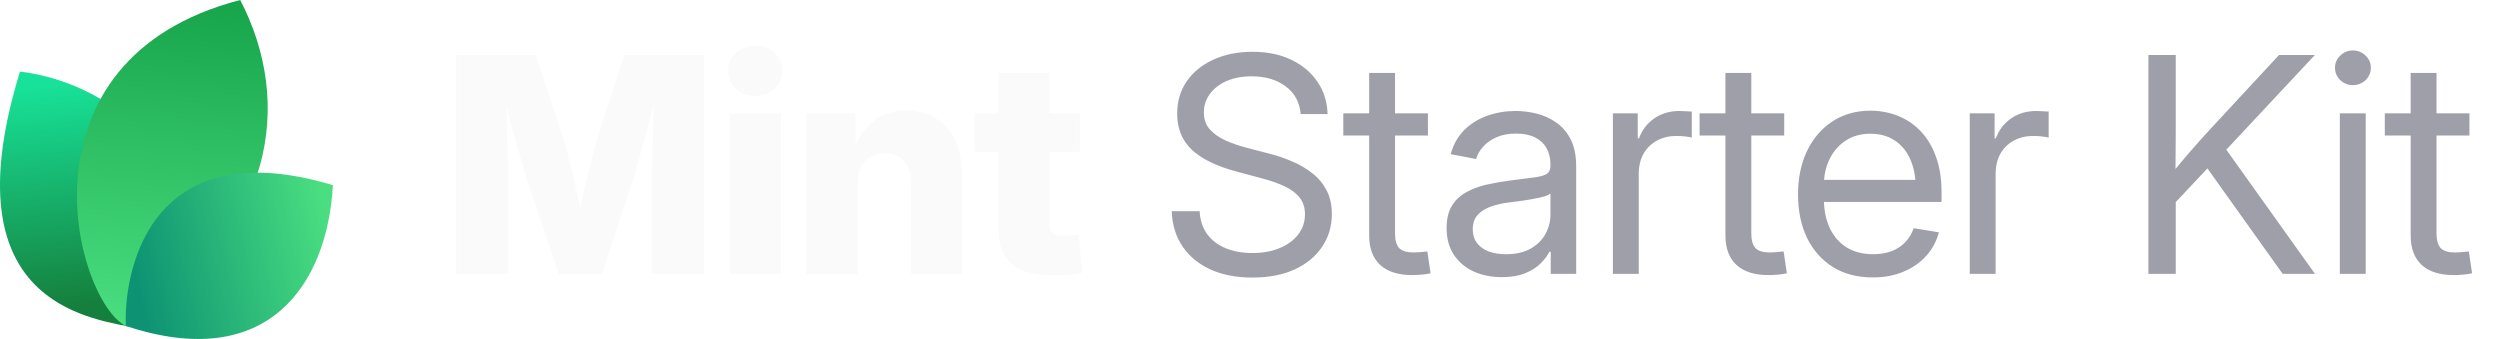
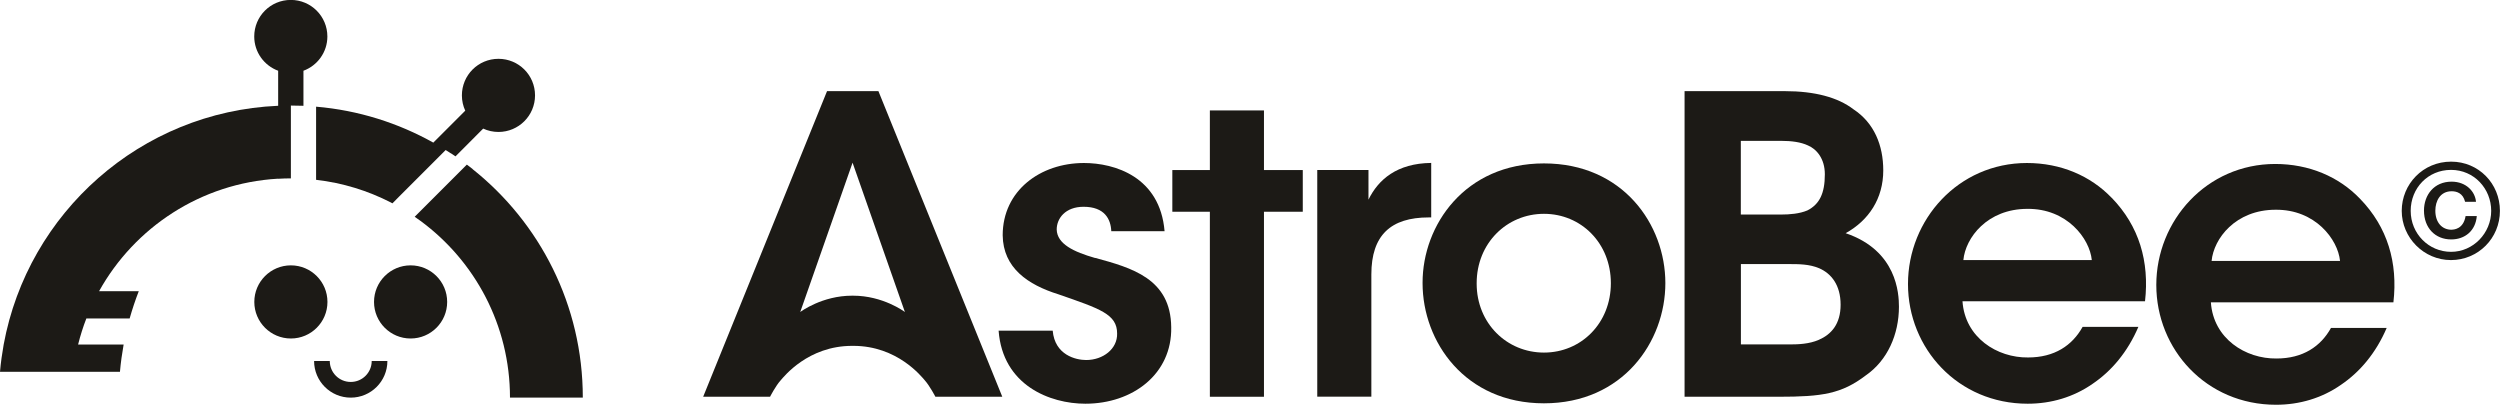
- <svg xmlns="http://www.w3.org/2000/svg" width="177" height="24" viewBox="0 0 177 24" fill="none">
-   <path d="M9.061 23.108C5.268 22.377 -3.391 20.627 1.417 5.064C9.634 6.099 16.973 14.064 9.061 23.108Z" fill="url(#paint0_linear_17557_2145)" />
-   <path d="M8.919 23.094C5.276 21.222 0.784 4.209 17.007 0C20.757 7.193 19.621 16.545 8.919 23.094Z" fill="url(#paint1_linear_17557_2145)" />
-   <path d="M8.914 23.079C8.735 19.882 10.159 9.085 23.57 13.111C23.181 20.123 18.984 26.418 8.914 23.079Z" fill="url(#paint2_linear_17557_2145)" />
-   <path d="M32.301 19.392V3.894H37.938L39.925 9.948C40.036 10.315 40.164 10.787 40.31 11.362C40.462 11.938 40.611 12.552 40.757 13.204C40.91 13.855 41.048 14.483 41.173 15.086C41.305 15.682 41.412 16.192 41.495 16.615H40.695C40.771 16.192 40.871 15.682 40.996 15.086C41.128 14.49 41.267 13.866 41.412 13.214C41.565 12.562 41.714 11.948 41.86 11.373C42.005 10.79 42.133 10.315 42.244 9.948L44.2 3.894H49.848V19.392H46.166V12.704C46.166 12.357 46.173 11.917 46.187 11.383C46.2 10.849 46.214 10.27 46.228 9.646C46.249 9.022 46.266 8.391 46.28 7.753C46.301 7.115 46.311 6.519 46.311 5.964H46.623C46.485 6.561 46.332 7.181 46.166 7.826C45.999 8.471 45.833 9.102 45.666 9.719C45.507 10.336 45.351 10.901 45.198 11.414C45.053 11.928 44.928 12.357 44.824 12.704L42.608 19.392H39.561L37.314 12.704C37.203 12.357 37.072 11.928 36.919 11.414C36.773 10.901 36.614 10.34 36.441 9.729C36.274 9.112 36.104 8.481 35.931 7.836C35.764 7.192 35.608 6.567 35.463 5.964H35.827C35.834 6.512 35.844 7.105 35.858 7.743C35.872 8.374 35.886 9.005 35.9 9.636C35.92 10.26 35.938 10.839 35.952 11.373C35.965 11.907 35.972 12.351 35.972 12.704V19.392H32.301ZM51.668 19.392V8.024H55.288V19.392H51.668ZM53.468 6.786C52.927 6.786 52.473 6.616 52.105 6.276C51.738 5.93 51.554 5.507 51.554 5.007C51.554 4.508 51.738 4.088 52.105 3.749C52.473 3.409 52.927 3.239 53.468 3.239C54.009 3.239 54.463 3.409 54.83 3.749C55.198 4.082 55.382 4.501 55.382 5.007C55.382 5.507 55.198 5.93 54.83 6.276C54.463 6.616 54.009 6.786 53.468 6.786ZM60.708 13.027V19.392H57.088V8.024H60.551L60.593 10.967H60.281C60.593 10.024 61.061 9.268 61.685 8.7C62.309 8.124 63.138 7.836 64.171 7.836C64.975 7.836 65.672 8.017 66.262 8.377C66.851 8.731 67.302 9.234 67.614 9.885C67.933 10.537 68.092 11.307 68.092 12.194V19.392H64.483V12.912C64.483 12.26 64.32 11.754 63.994 11.394C63.675 11.033 63.221 10.853 62.632 10.853C62.25 10.853 61.914 10.936 61.623 11.102C61.332 11.269 61.106 11.515 60.947 11.841C60.787 12.16 60.708 12.555 60.708 13.027ZM76.456 8.024V10.749H69.008V8.024H76.456ZM70.683 5.163H74.292V15.783C74.292 16.102 74.361 16.334 74.5 16.48C74.646 16.625 74.899 16.698 75.259 16.698C75.405 16.698 75.596 16.688 75.831 16.667C76.074 16.646 76.251 16.629 76.362 16.615L76.632 19.309C76.313 19.378 75.963 19.427 75.582 19.455C75.207 19.482 74.836 19.496 74.469 19.496C73.2 19.496 72.25 19.222 71.619 18.674C70.995 18.127 70.683 17.308 70.683 16.22V5.163Z" fill="#FAFAFA" />
-   <path d="M88.667 19.652C87.523 19.652 86.528 19.458 85.682 19.07C84.843 18.681 84.188 18.137 83.716 17.437C83.245 16.736 82.992 15.908 82.957 14.951H84.933C84.968 15.596 85.148 16.14 85.474 16.584C85.8 17.021 86.24 17.354 86.795 17.582C87.35 17.804 87.974 17.915 88.667 17.915C89.388 17.915 90.026 17.801 90.581 17.572C91.143 17.343 91.583 17.024 91.902 16.615C92.228 16.199 92.391 15.717 92.391 15.169C92.391 14.698 92.266 14.306 92.017 13.994C91.767 13.675 91.413 13.408 90.956 13.193C90.498 12.978 89.954 12.787 89.323 12.621L87.502 12.132C86.123 11.765 85.082 11.255 84.382 10.603C83.689 9.944 83.342 9.095 83.342 8.055C83.342 7.174 83.571 6.404 84.028 5.746C84.486 5.087 85.117 4.577 85.921 4.217C86.726 3.849 87.645 3.666 88.678 3.666C89.718 3.666 90.63 3.853 91.413 4.227C92.204 4.602 92.824 5.122 93.275 5.787C93.726 6.446 93.965 7.209 93.993 8.076H92.089C92.013 7.23 91.656 6.574 91.018 6.11C90.387 5.638 89.586 5.403 88.615 5.403C87.95 5.403 87.36 5.513 86.847 5.735C86.341 5.957 85.946 6.262 85.661 6.651C85.377 7.032 85.235 7.469 85.235 7.961C85.235 8.447 85.377 8.849 85.661 9.168C85.946 9.48 86.317 9.74 86.774 9.948C87.232 10.149 87.724 10.319 88.251 10.457L89.884 10.884C90.439 11.023 90.977 11.206 91.496 11.435C92.023 11.657 92.495 11.934 92.911 12.267C93.334 12.593 93.67 12.995 93.92 13.474C94.17 13.945 94.294 14.504 94.294 15.149C94.294 16.015 94.066 16.788 93.608 17.468C93.157 18.148 92.512 18.681 91.673 19.07C90.834 19.458 89.832 19.652 88.667 19.652ZM101.097 8.024V9.594H95.106V8.024H101.097ZM96.937 5.163H98.767V16.521C98.767 17 98.865 17.347 99.059 17.562C99.26 17.77 99.6 17.874 100.078 17.874C100.21 17.874 100.366 17.867 100.546 17.853C100.733 17.832 100.903 17.815 101.056 17.801L101.285 19.351C101.097 19.392 100.886 19.423 100.65 19.444C100.414 19.465 100.189 19.475 99.974 19.475C98.996 19.475 98.244 19.236 97.717 18.758C97.197 18.272 96.937 17.579 96.937 16.677V5.163ZM106.33 19.621C105.595 19.621 104.932 19.489 104.343 19.226C103.754 18.955 103.285 18.564 102.939 18.05C102.592 17.53 102.419 16.896 102.419 16.147C102.419 15.495 102.547 14.965 102.804 14.556C103.06 14.146 103.403 13.828 103.833 13.599C104.263 13.363 104.742 13.186 105.269 13.068C105.796 12.95 106.333 12.857 106.881 12.787C107.574 12.69 108.132 12.617 108.555 12.569C108.978 12.52 109.287 12.441 109.481 12.33C109.675 12.212 109.772 12.014 109.772 11.737V11.654C109.772 11.203 109.679 10.815 109.492 10.489C109.311 10.163 109.041 9.91 108.68 9.729C108.32 9.549 107.872 9.459 107.338 9.459C106.805 9.459 106.34 9.546 105.945 9.719C105.556 9.892 105.241 10.118 104.998 10.395C104.755 10.665 104.593 10.953 104.509 11.258L102.71 10.915C102.897 10.222 103.22 9.65 103.677 9.199C104.135 8.748 104.679 8.412 105.31 8.19C105.941 7.968 106.607 7.857 107.307 7.857C107.8 7.857 108.295 7.92 108.795 8.044C109.301 8.169 109.765 8.381 110.188 8.679C110.611 8.97 110.951 9.369 111.208 9.875C111.464 10.374 111.593 11.005 111.593 11.768V19.392H109.793V17.822H109.7C109.568 18.085 109.363 18.359 109.086 18.643C108.809 18.921 108.444 19.153 107.994 19.34C107.543 19.527 106.988 19.621 106.33 19.621ZM106.621 17.998C107.321 17.998 107.904 17.867 108.368 17.603C108.84 17.333 109.19 16.986 109.419 16.563C109.654 16.133 109.772 15.682 109.772 15.211V13.692C109.703 13.769 109.554 13.841 109.325 13.911C109.096 13.973 108.829 14.032 108.524 14.088C108.226 14.143 107.921 14.192 107.609 14.233C107.304 14.275 107.033 14.309 106.798 14.337C106.354 14.393 105.938 14.49 105.549 14.628C105.168 14.76 104.86 14.954 104.624 15.211C104.388 15.467 104.27 15.811 104.27 16.241C104.27 16.615 104.367 16.934 104.561 17.198C104.762 17.461 105.04 17.662 105.393 17.801C105.747 17.933 106.156 17.998 106.621 17.998ZM114.193 19.392V8.024H115.951V9.792H116.045C116.253 9.209 116.61 8.741 117.116 8.388C117.622 8.034 118.219 7.857 118.905 7.857C119.058 7.857 119.217 7.864 119.384 7.878C119.55 7.885 119.682 7.892 119.779 7.899V9.74C119.716 9.719 119.578 9.695 119.363 9.667C119.155 9.639 118.922 9.625 118.666 9.625C118.174 9.625 117.726 9.733 117.324 9.948C116.922 10.163 116.603 10.471 116.367 10.874C116.138 11.276 116.024 11.758 116.024 12.319V19.392H114.193ZM126.322 8.024V9.594H120.33V8.024H126.322ZM122.161 5.163H123.992V16.521C123.992 17 124.089 17.347 124.283 17.562C124.484 17.77 124.824 17.874 125.302 17.874C125.434 17.874 125.59 17.867 125.77 17.853C125.958 17.832 126.127 17.815 126.28 17.801L126.509 19.351C126.322 19.392 126.11 19.423 125.874 19.444C125.639 19.465 125.413 19.475 125.198 19.475C124.221 19.475 123.468 19.236 122.941 18.758C122.421 18.272 122.161 17.579 122.161 16.677V5.163ZM132.604 19.642C131.502 19.642 130.555 19.396 129.765 18.903C128.974 18.404 128.364 17.714 127.934 16.834C127.511 15.946 127.3 14.927 127.3 13.775C127.3 12.611 127.511 11.584 127.934 10.697C128.364 9.802 128.964 9.102 129.734 8.596C130.51 8.089 131.408 7.836 132.428 7.836C133.1 7.836 133.738 7.954 134.341 8.19C134.952 8.426 135.489 8.783 135.954 9.261C136.425 9.74 136.793 10.343 137.056 11.071C137.327 11.792 137.462 12.645 137.462 13.63V14.296H128.433V12.735H136.463L135.631 13.297C135.631 12.541 135.506 11.876 135.257 11.3C135.007 10.725 134.643 10.277 134.165 9.958C133.686 9.632 133.107 9.469 132.428 9.469C131.748 9.469 131.162 9.632 130.67 9.958C130.177 10.284 129.796 10.725 129.526 11.279C129.262 11.827 129.13 12.441 129.13 13.12V14.046C129.13 14.864 129.273 15.572 129.557 16.168C129.841 16.757 130.243 17.211 130.763 17.53C131.283 17.842 131.901 17.998 132.615 17.998C133.093 17.998 133.523 17.929 133.905 17.79C134.293 17.645 134.619 17.433 134.882 17.156C135.153 16.879 135.354 16.546 135.486 16.157L137.275 16.449C137.108 17.08 136.81 17.634 136.38 18.113C135.95 18.591 135.413 18.966 134.768 19.236C134.123 19.507 133.402 19.642 132.604 19.642ZM139.459 19.392V8.024H141.217V9.792H141.311C141.519 9.209 141.876 8.741 142.382 8.388C142.888 8.034 143.485 7.857 144.171 7.857C144.324 7.857 144.483 7.864 144.649 7.878C144.816 7.885 144.948 7.892 145.045 7.899V9.74C144.982 9.719 144.844 9.695 144.629 9.667C144.421 9.639 144.188 9.625 143.932 9.625C143.439 9.625 142.992 9.733 142.59 9.948C142.188 10.163 141.869 10.471 141.633 10.874C141.404 11.276 141.29 11.758 141.29 12.319V19.392H139.459ZM153.429 14.961V12.715C153.783 12.257 154.136 11.82 154.49 11.404C154.844 10.981 155.204 10.565 155.572 10.156C155.939 9.74 156.314 9.327 156.695 8.918L161.355 3.894H163.893L157.277 10.967H157.184L153.429 14.961ZM152.108 19.392V3.894H154.043V9.241L154.022 12.559L154.043 13.505V19.392H152.108ZM161.615 19.392L155.967 11.477L157.173 9.969L163.903 19.392H161.615ZM165.661 19.392V8.024H167.492V19.392H165.661ZM166.587 6.027C166.24 6.027 165.942 5.909 165.692 5.673C165.443 5.43 165.318 5.139 165.318 4.799C165.318 4.459 165.443 4.172 165.692 3.936C165.942 3.693 166.24 3.572 166.587 3.572C166.934 3.572 167.232 3.693 167.482 3.936C167.731 4.172 167.856 4.459 167.856 4.799C167.856 5.139 167.731 5.43 167.482 5.673C167.232 5.909 166.934 6.027 166.587 6.027ZM174.836 8.024V9.594H168.844V8.024H174.836ZM170.675 5.163H172.506V16.521C172.506 17 172.603 17.347 172.797 17.562C172.998 17.77 173.338 17.874 173.816 17.874C173.948 17.874 174.104 17.867 174.284 17.853C174.472 17.832 174.641 17.815 174.794 17.801L175.023 19.351C174.836 19.392 174.624 19.423 174.388 19.444C174.153 19.465 173.927 19.475 173.712 19.475C172.735 19.475 171.982 19.236 171.455 18.758C170.935 18.272 170.675 17.579 170.675 16.677V5.163Z" fill="#9F9FA9" />
+ <svg xmlns="http://www.w3.org/2000/svg" id="Layer_2" data-name="Layer 2" viewBox="0 0 312.41 50.57">
  <defs>
-     <linearGradient id="paint0_linear_17557_2145" x1="3.776" y1="5.916" x2="5.232" y2="21.559" gradientUnits="userSpaceOnUse">
-       <stop stop-color="#18E299" />
-       <stop offset="1" stop-color="#15803D" />
-     </linearGradient>
-     <linearGradient id="paint1_linear_17557_2145" x1="12.171" y1="-0.718" x2="10.19" y2="22.983" gradientUnits="userSpaceOnUse">
-       <stop stop-color="#16A34A" />
-       <stop offset="1" stop-color="#4ADE80" />
-     </linearGradient>
-     <linearGradient id="paint2_linear_17557_2145" x1="23.133" y1="15.353" x2="9.338" y2="18.52" gradientUnits="userSpaceOnUse">
-       <stop stop-color="#4ADE80" />
-       <stop offset="1" stop-color="#0D9373" />
-     </linearGradient>
+     <style>
+       .cls-1 {
+         fill: #1c1a16;
+       }
+     </style>
  </defs>
+   <g id="Layer_1-2" data-name="Layer 1">
+     <path class="cls-1" d="M34.74,22.34h.03c.52-.03,1.05-.05,1.58-.05v-9.1c.53,0,1.05.01,1.57.03h0v-4.38c1.74-.64,2.99-2.31,2.99-4.28,0-2.52-2.04-4.57-4.57-4.57s-4.57,2.04-4.57,4.57c0,1.97,1.25,3.64,2.99,4.28v4.38s0,0,0,0h0s-.02,0-.03,0C17.57,13.97,3.49,26.58.46,43.05c-.2,1.12-.36,2.25-.46,3.41h14.99c.1-1.15.26-2.29.46-3.41h-5.69c.28-1.11.62-2.2,1.03-3.25h5.41c.33-1.16.71-2.3,1.14-3.41h-4.96c4.43-7.97,12.72-13.5,22.35-14.06Z" />
+     <path class="cls-1" d="M59.06,21.12c-.24-.19-.48-.37-.72-.55l-6.52,6.52c.25.17.5.35.75.53,6.77,4.99,11.16,13.02,11.16,22.07h9.1c0-11.57-5.38-21.87-13.78-28.56Z" />
+     <circle class="cls-1" cx="36.35" cy="37.73" r="4.57" />
+     <circle class="cls-1" cx="51.31" cy="37.73" r="4.57" />
+     <path class="cls-1" d="M54.18,17.84c-4.41-2.47-9.38-4.06-14.68-4.51v9.14c3.32.38,6.47,1.36,9.32,2.82.08.04.15.08.22.12l.86-.87,5.79-5.79s.02,0,.02.01c.2.13.41.26.61.39,0,0,0,0,.02,0,.2.13.39.26.58.39l3.46-3.47h0c.58.27,1.23.42,1.91.42,2.52,0,4.57-2.04,4.57-4.57s-2.04-4.57-4.57-4.57-4.57,2.04-4.57,4.57c0,.68.15,1.33.42,1.91h0s-3.99,3.99-3.99,3.99Z" />
+     <path class="cls-1" d="M43.83,47.73c-1.45,0-2.62-1.17-2.62-2.62h-1.96c0,2.53,2.05,4.58,4.58,4.58s4.58-2.05,4.58-4.58h-1.96c0,1.45-1.17,2.62-2.62,2.62Z" />
+     <path class="cls-1" d="M136.85,32.24c-2.68-.77-4.75-1.75-4.8-3.56,0-1.39,1.08-2.84,3.36-2.84,2.63,0,3.4,1.55,3.46,3.05h6.66c-.57-6.81-6.25-8.52-10.07-8.52-5.47,0-10.16,3.46-10.16,9.03.05,4.08,3.15,6.19,6.97,7.38,5.21,1.81,7.33,2.48,7.33,4.9.05,1.91-1.75,3.31-3.87,3.31-1.29,0-3.92-.62-4.18-3.67h-6.76c.51,6.86,6.45,9.13,10.84,9.13,5.93,0,10.84-3.72,10.73-9.55-.05-6.09-4.95-7.43-9.49-8.67Z" />
+     <path class="cls-1" d="M157.95,21.25v-7.45h-6.76v7.45h-4.69v5.21h4.69v23.12h6.76v-23.12h4.85v-5.21h-4.85Z" />
+     <path class="cls-1" d="M171.01,24.96v-3.72h-6.4v28.33h6.76v-15.28c0-4.9,2.43-7.12,7.17-7.12h.31v-6.81c-4.28.05-6.61,2.07-7.84,4.59Z" />
+     <path class="cls-1" d="M192.94,20.42c-9.86,0-15.17,7.69-15.17,14.91v.05c0,7.33,5.31,15.02,15.17,15.02s15.17-7.69,15.17-15.02-5.31-14.96-15.17-14.96ZM192.94,44.06c-4.64,0-8.41-3.66-8.41-8.62v-.05c0-5,3.77-8.67,8.41-8.67s8.36,3.66,8.36,8.67-3.72,8.67-8.36,8.67Z" />
+     <path class="cls-1" d="M263.87,24.71c-2.63-2.74-6.35-4.34-10.58-4.34-8.57,0-14.86,7.07-14.86,15.12s6.24,14.96,14.96,14.96c2.94,0,5.73-.83,8.1-2.48,2.37-1.6,4.38-3.97,5.73-7.12h-6.97c-1.29,2.32-3.51,3.82-6.81,3.82-3.87.05-7.89-2.48-8.2-7.02h22.81c.56-4.95-.72-9.39-4.18-12.95ZM245.35,32.5c.26-2.79,2.99-6.4,8-6.4,4.95-.05,7.79,3.71,8.05,6.4h-16.05Z" />
+     <path class="cls-1" d="M294.9,24.82c-2.63-2.74-6.35-4.33-10.58-4.33-8.56,0-14.86,7.07-14.86,15.12s6.24,14.97,14.96,14.97c2.94,0,5.73-.83,8.1-2.48,2.37-1.6,4.38-3.97,5.73-7.12h-6.96c-1.29,2.32-3.51,3.82-6.81,3.82-3.87.05-7.89-2.48-8.2-7.02h22.81c.57-4.95-.72-9.39-4.18-12.95ZM276.37,32.61c.26-2.79,2.99-6.4,8-6.4,4.95-.05,7.79,3.71,8.05,6.4h-16.05Z" />
+     <path class="cls-1" d="M308.12,27.01c-.27,1.65-1.49,1.7-1.75,1.7-1.25,0-2.04-.95-2.04-2.38,0-1.22.61-2.43,2.04-2.43.61,0,1.41.22,1.68,1.32h1.36c-.1-1.27-1.22-2.52-3.05-2.52-2.2,0-3.45,1.67-3.45,3.61,0,2.18,1.41,3.61,3.4,3.61,1.73,0,3.05-1.09,3.2-2.92h-1.4ZM308.12,27.01c-.27,1.65-1.49,1.7-1.75,1.7-1.25,0-2.04-.95-2.04-2.38,0-1.22.61-2.43,2.04-2.43.61,0,1.41.22,1.68,1.32h1.36c-.1-1.27-1.22-2.52-3.05-2.52-2.2,0-3.45,1.67-3.45,3.61,0,2.18,1.41,3.61,3.4,3.61,1.73,0,3.05-1.09,3.2-2.92h-1.4ZM308.12,27.01c-.27,1.65-1.49,1.7-1.75,1.7-1.25,0-2.04-.95-2.04-2.38,0-1.22.61-2.43,2.04-2.43.61,0,1.41.22,1.68,1.32h1.36c-.1-1.27-1.22-2.52-3.05-2.52-2.2,0-3.45,1.67-3.45,3.61,0,2.18,1.41,3.61,3.4,3.61,1.73,0,3.05-1.09,3.2-2.92h-1.4ZM308.12,27.01c-.27,1.65-1.49,1.7-1.75,1.7-1.25,0-2.04-.95-2.04-2.38,0-1.22.61-2.43,2.04-2.43.61,0,1.41.22,1.68,1.32h1.36c-.1-1.27-1.22-2.52-3.05-2.52-2.2,0-3.45,1.67-3.45,3.61,0,2.18,1.41,3.61,3.4,3.61,1.73,0,3.05-1.09,3.2-2.92h-1.4ZM308.12,27.01c-.27,1.65-1.49,1.7-1.75,1.7-1.25,0-2.04-.95-2.04-2.38,0-1.22.61-2.43,2.04-2.43.61,0,1.41.22,1.68,1.32h1.36c-.1-1.27-1.22-2.52-3.05-2.52-2.2,0-3.45,1.67-3.45,3.61,0,2.18,1.41,3.61,3.4,3.61,1.73,0,3.05-1.09,3.2-2.92h-1.4ZM308.12,27.01c-.27,1.65-1.49,1.7-1.75,1.7-1.25,0-2.04-.95-2.04-2.38,0-1.22.61-2.43,2.04-2.43.61,0,1.41.22,1.68,1.32h1.36c-.1-1.27-1.22-2.52-3.05-2.52-2.2,0-3.45,1.67-3.45,3.61,0,2.18,1.41,3.61,3.4,3.61,1.73,0,3.05-1.09,3.2-2.92h-1.4ZM308.12,27.01c-.27,1.65-1.49,1.7-1.75,1.7-1.25,0-2.04-.95-2.04-2.38,0-1.22.61-2.43,2.04-2.43.61,0,1.41.22,1.68,1.32h1.36c-.1-1.27-1.22-2.52-3.05-2.52-2.2,0-3.45,1.67-3.45,3.61,0,2.18,1.41,3.61,3.4,3.61,1.73,0,3.05-1.09,3.2-2.92h-1.4ZM308.12,27.01c-.27,1.65-1.49,1.7-1.75,1.7-1.25,0-2.04-.95-2.04-2.38,0-1.22.61-2.43,2.04-2.43.61,0,1.41.22,1.68,1.32h1.36c-.1-1.27-1.22-2.52-3.05-2.52-2.2,0-3.45,1.67-3.45,3.61,0,2.18,1.41,3.61,3.4,3.61,1.73,0,3.05-1.09,3.2-2.92h-1.4ZM308.12,27.01c-.27,1.65-1.49,1.7-1.75,1.7-1.25,0-2.04-.95-2.04-2.38,0-1.22.61-2.43,2.04-2.43.61,0,1.41.22,1.68,1.32h1.36c-.1-1.27-1.22-2.52-3.05-2.52-2.2,0-3.45,1.67-3.45,3.61,0,2.18,1.41,3.61,3.4,3.61,1.73,0,3.05-1.09,3.2-2.92h-1.4ZM308.12,27.01c-.27,1.65-1.49,1.7-1.75,1.7-1.25,0-2.04-.95-2.04-2.38,0-1.22.61-2.43,2.04-2.43.61,0,1.41.22,1.68,1.32h1.36c-.1-1.27-1.22-2.52-3.05-2.52-2.2,0-3.45,1.67-3.45,3.61,0,2.18,1.41,3.61,3.4,3.61,1.73,0,3.05-1.09,3.2-2.92h-1.4ZM306.32,20.2h-.02c-3.52,0-6.17,2.81-6.17,6.15s2.75,6.15,6.15,6.15,6.12-2.73,6.12-6.15-2.67-6.15-6.09-6.15ZM306.29,31.47c-2.78,0-5.04-2.26-5.04-5.12s2.17-5.12,5.03-5.12h.02c2.86,0,5.01,2.34,5.01,5.12s-2.25,5.12-5.01,5.12ZM306.37,28.71c-1.25,0-2.04-.95-2.04-2.38,0-1.22.61-2.43,2.04-2.43.61,0,1.41.22,1.68,1.32h1.36c-.1-1.27-1.22-2.52-3.05-2.52-2.2,0-3.45,1.67-3.45,3.61,0,2.18,1.41,3.61,3.4,3.61,1.73,0,3.05-1.09,3.2-2.92h-1.4c-.27,1.65-1.49,1.7-1.75,1.7ZM308.12,27.01c-.27,1.65-1.49,1.7-1.75,1.7-1.25,0-2.04-.95-2.04-2.38,0-1.22.61-2.43,2.04-2.43.61,0,1.41.22,1.68,1.32h1.36c-.1-1.27-1.22-2.52-3.05-2.52-2.2,0-3.45,1.67-3.45,3.61,0,2.18,1.41,3.61,3.4,3.61,1.73,0,3.05-1.09,3.2-2.92h-1.4ZM308.12,27.01c-.27,1.65-1.49,1.7-1.75,1.7-1.25,0-2.04-.95-2.04-2.38,0-1.22.61-2.43,2.04-2.43.61,0,1.41.22,1.68,1.32h1.36c-.1-1.27-1.22-2.52-3.05-2.52-2.2,0-3.45,1.67-3.45,3.61,0,2.18,1.41,3.61,3.4,3.61,1.73,0,3.05-1.09,3.2-2.92h-1.4ZM308.12,27.01c-.27,1.65-1.49,1.7-1.75,1.7-1.25,0-2.04-.95-2.04-2.38,0-1.22.61-2.43,2.04-2.43.61,0,1.41.22,1.68,1.32h1.36c-.1-1.27-1.22-2.52-3.05-2.52-2.2,0-3.45,1.67-3.45,3.61,0,2.18,1.41,3.61,3.4,3.61,1.73,0,3.05-1.09,3.2-2.92h-1.4ZM308.12,27.01c-.27,1.65-1.49,1.7-1.75,1.7-1.25,0-2.04-.95-2.04-2.38,0-1.22.61-2.43,2.04-2.43.61,0,1.41.22,1.68,1.32h1.36c-.1-1.27-1.22-2.52-3.05-2.52-2.2,0-3.45,1.67-3.45,3.61,0,2.18,1.41,3.61,3.4,3.61,1.73,0,3.05-1.09,3.2-2.92h-1.4ZM308.12,27.01c-.27,1.65-1.49,1.7-1.75,1.7-1.25,0-2.04-.95-2.04-2.38,0-1.22.61-2.43,2.04-2.43.61,0,1.41.22,1.68,1.32h1.36c-.1-1.27-1.22-2.52-3.05-2.52-2.2,0-3.45,1.67-3.45,3.61,0,2.18,1.41,3.61,3.4,3.61,1.73,0,3.05-1.09,3.2-2.92h-1.4ZM308.12,27.01c-.27,1.65-1.49,1.7-1.75,1.7-1.25,0-2.04-.95-2.04-2.38,0-1.22.61-2.43,2.04-2.43.61,0,1.41.22,1.68,1.32h1.36c-.1-1.27-1.22-2.52-3.05-2.52-2.2,0-3.45,1.67-3.45,3.61,0,2.18,1.41,3.61,3.4,3.61,1.73,0,3.05-1.09,3.2-2.92h-1.4ZM308.12,27.01c-.27,1.65-1.49,1.7-1.75,1.7-1.25,0-2.04-.95-2.04-2.38,0-1.22.61-2.43,2.04-2.43.61,0,1.41.22,1.68,1.32h1.36c-.1-1.27-1.22-2.52-3.05-2.52-2.2,0-3.45,1.67-3.45,3.61,0,2.18,1.41,3.61,3.4,3.61,1.73,0,3.05-1.09,3.2-2.92h-1.4ZM308.12,27.01c-.27,1.65-1.49,1.7-1.75,1.7-1.25,0-2.04-.95-2.04-2.38,0-1.22.61-2.43,2.04-2.43.61,0,1.41.22,1.68,1.32h1.36c-.1-1.27-1.22-2.52-3.05-2.52-2.2,0-3.45,1.67-3.45,3.61,0,2.18,1.41,3.61,3.4,3.61,1.73,0,3.05-1.09,3.2-2.92h-1.4Z" />
+     <path class="cls-1" d="M109.75,11.39h-6.4l-15.48,38.19h8.36s.68-1.34,1.33-2.06c.4-.45,3.42-4.3,8.92-4.3.03,0,.05,0,.08,0,.02,0,.05,0,.08,0,5.5,0,8.51,3.84,8.92,4.3.64.72,1.33,2.06,1.33,2.06h8.36l-15.48-38.19ZM106.63,36.95s-.05,0-.08,0c-.02,0-.05,0-.08,0-3.72,0-6.39,1.98-6.47,2.04l6.54-18.66h0s0,0,0,0l6.54,18.66c-.08-.06-2.75-2.04-6.47-2.04Z" />
+     <path class="cls-1" d="M210.51,11.39h12.54c3.72,0,6.61.77,8.57,2.27,2.58,1.7,3.72,4.49,3.72,7.64,0,3.51-1.81,6.24-4.7,7.84,6.4,2.17,6.66,7.53,6.66,9.19,0,3.46-1.44,6.71-4.13,8.57-3.04,2.32-5.47,2.68-10.89,2.68h-11.77V11.39ZM217.55,26.81h5.02c1.08,0,2.32-.1,3.3-.52,1.5-.77,2.17-2.12,2.17-4.51,0-1.96-1.03-3.15-2.12-3.61-.88-.41-2.01-.57-3.41-.57h-4.97v9.21ZM217.55,43.04h6.17c.98,0,2.37-.05,3.56-.57,1.55-.67,2.73-1.96,2.73-4.39s-1.14-3.89-2.68-4.56c-1.24-.52-2.53-.52-3.87-.52h-5.91v10.03Z" />
+   </g>
</svg>
